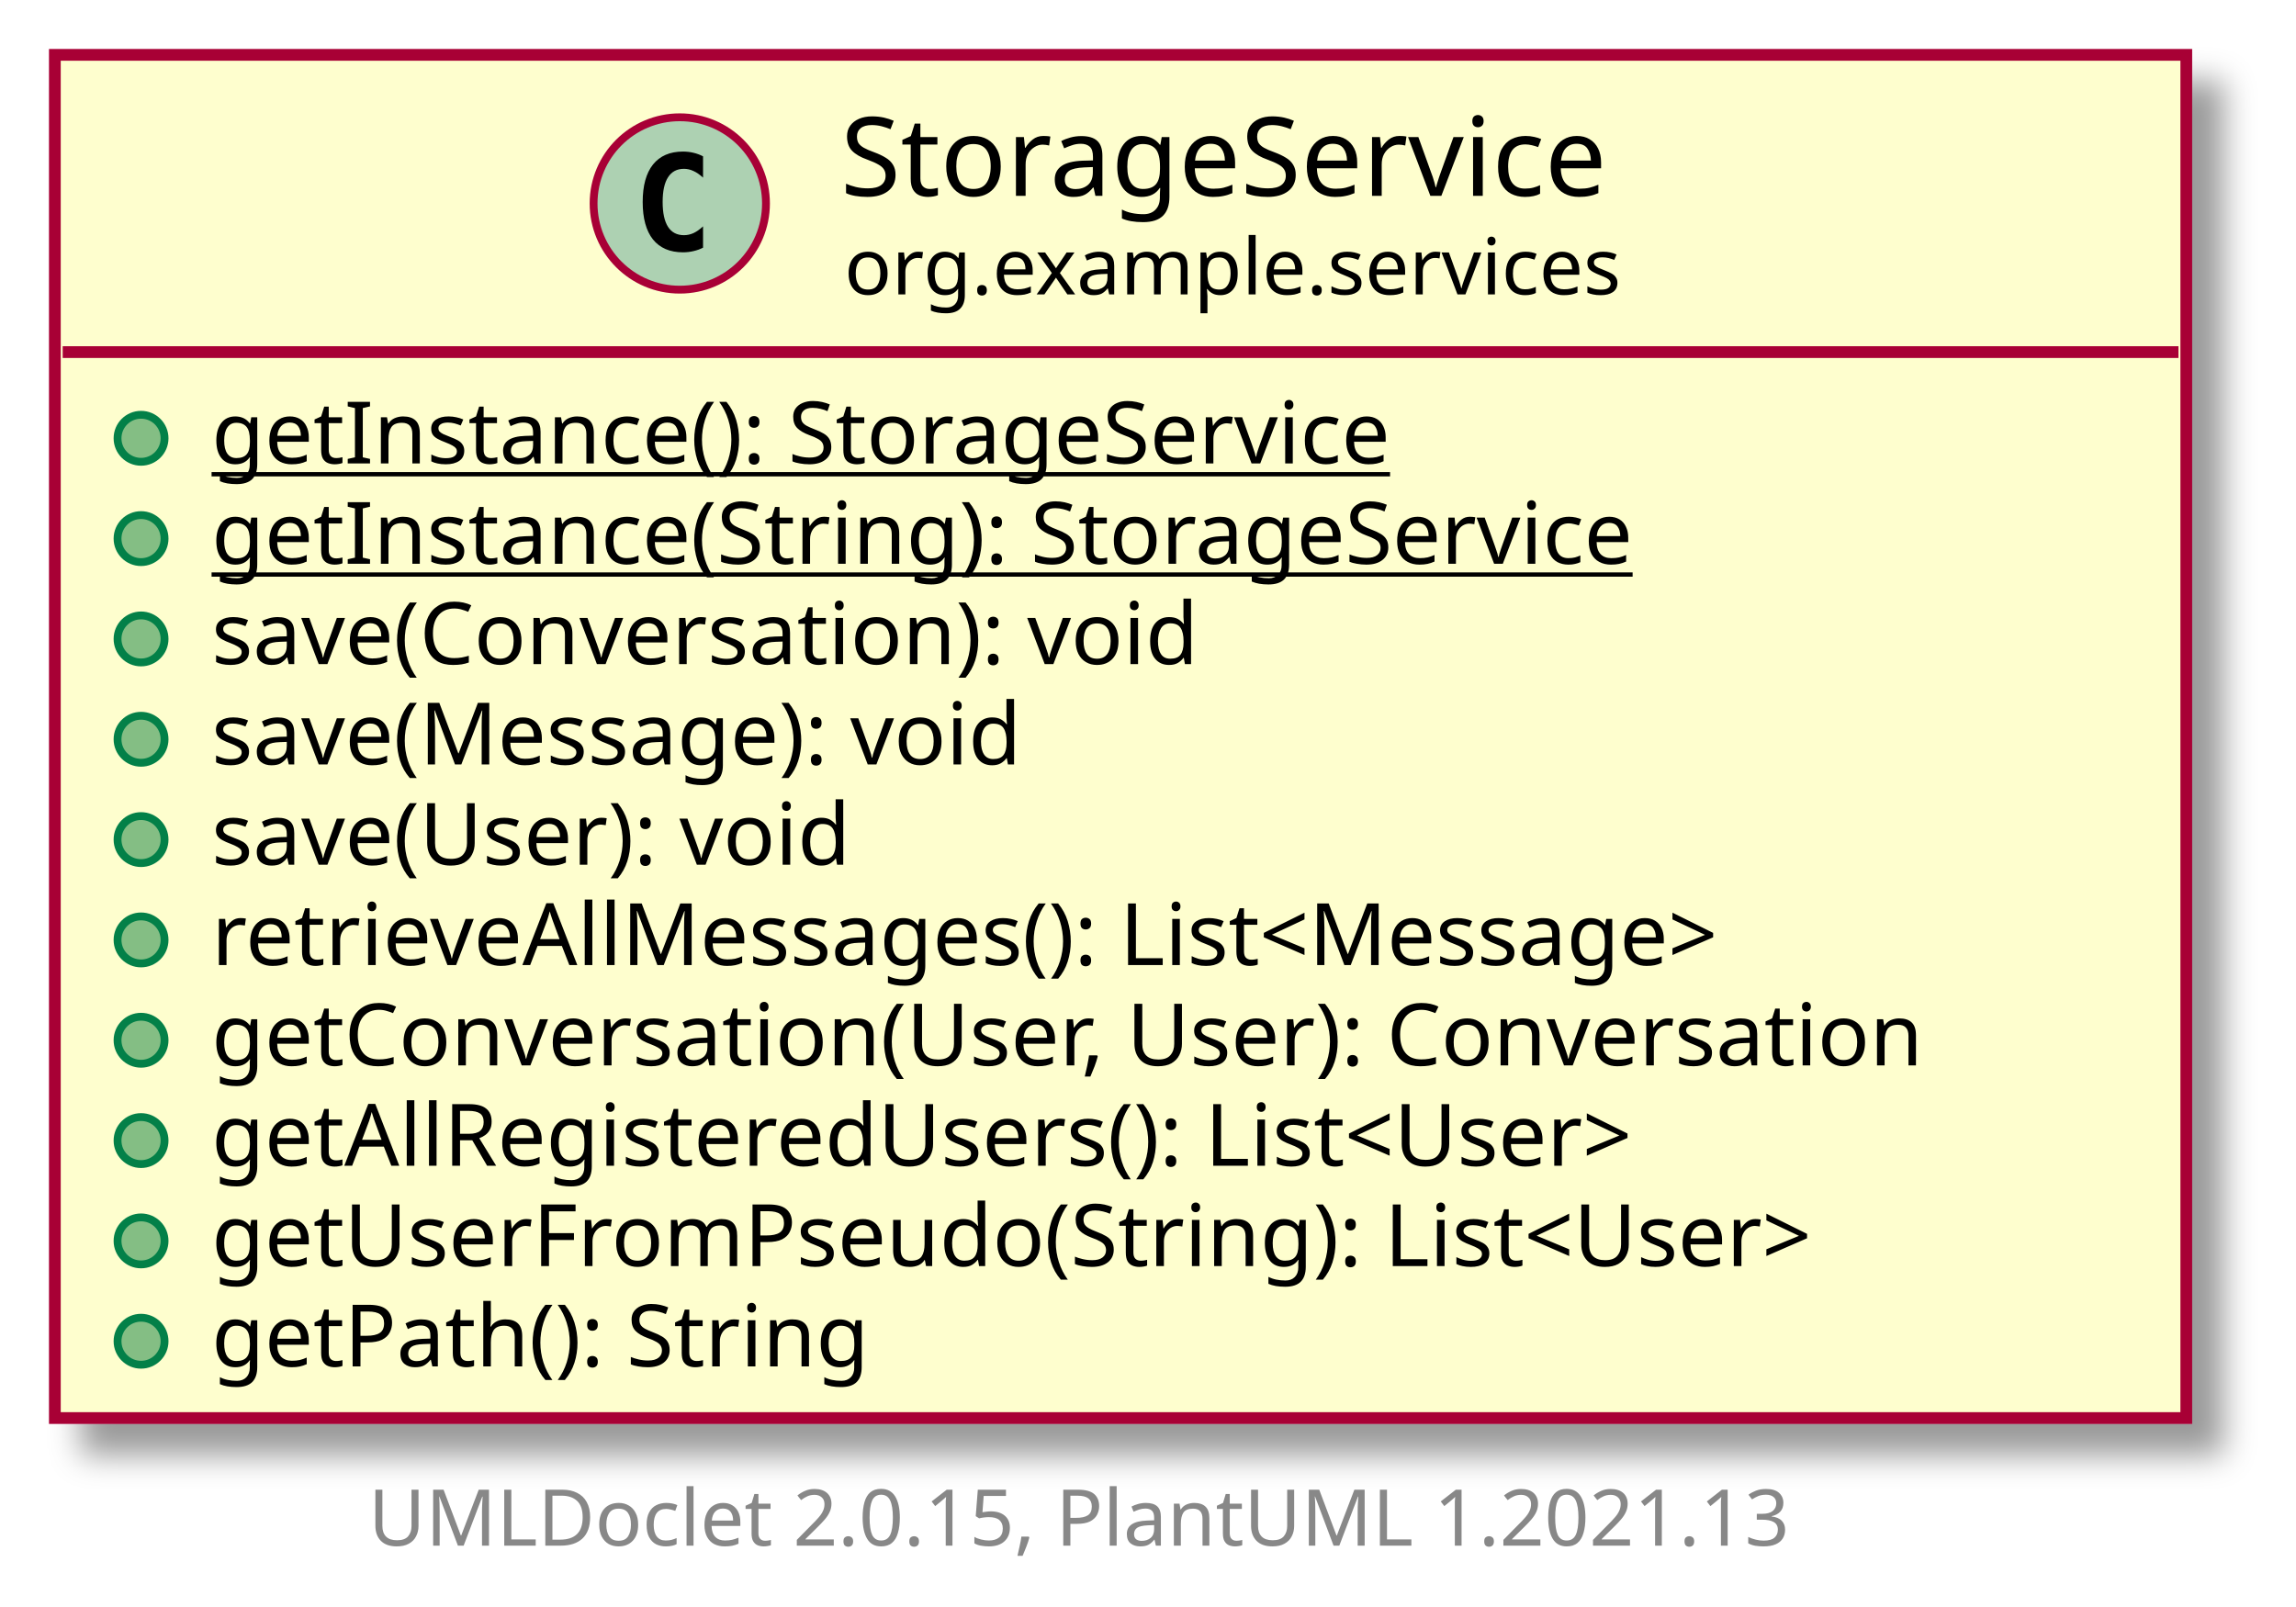
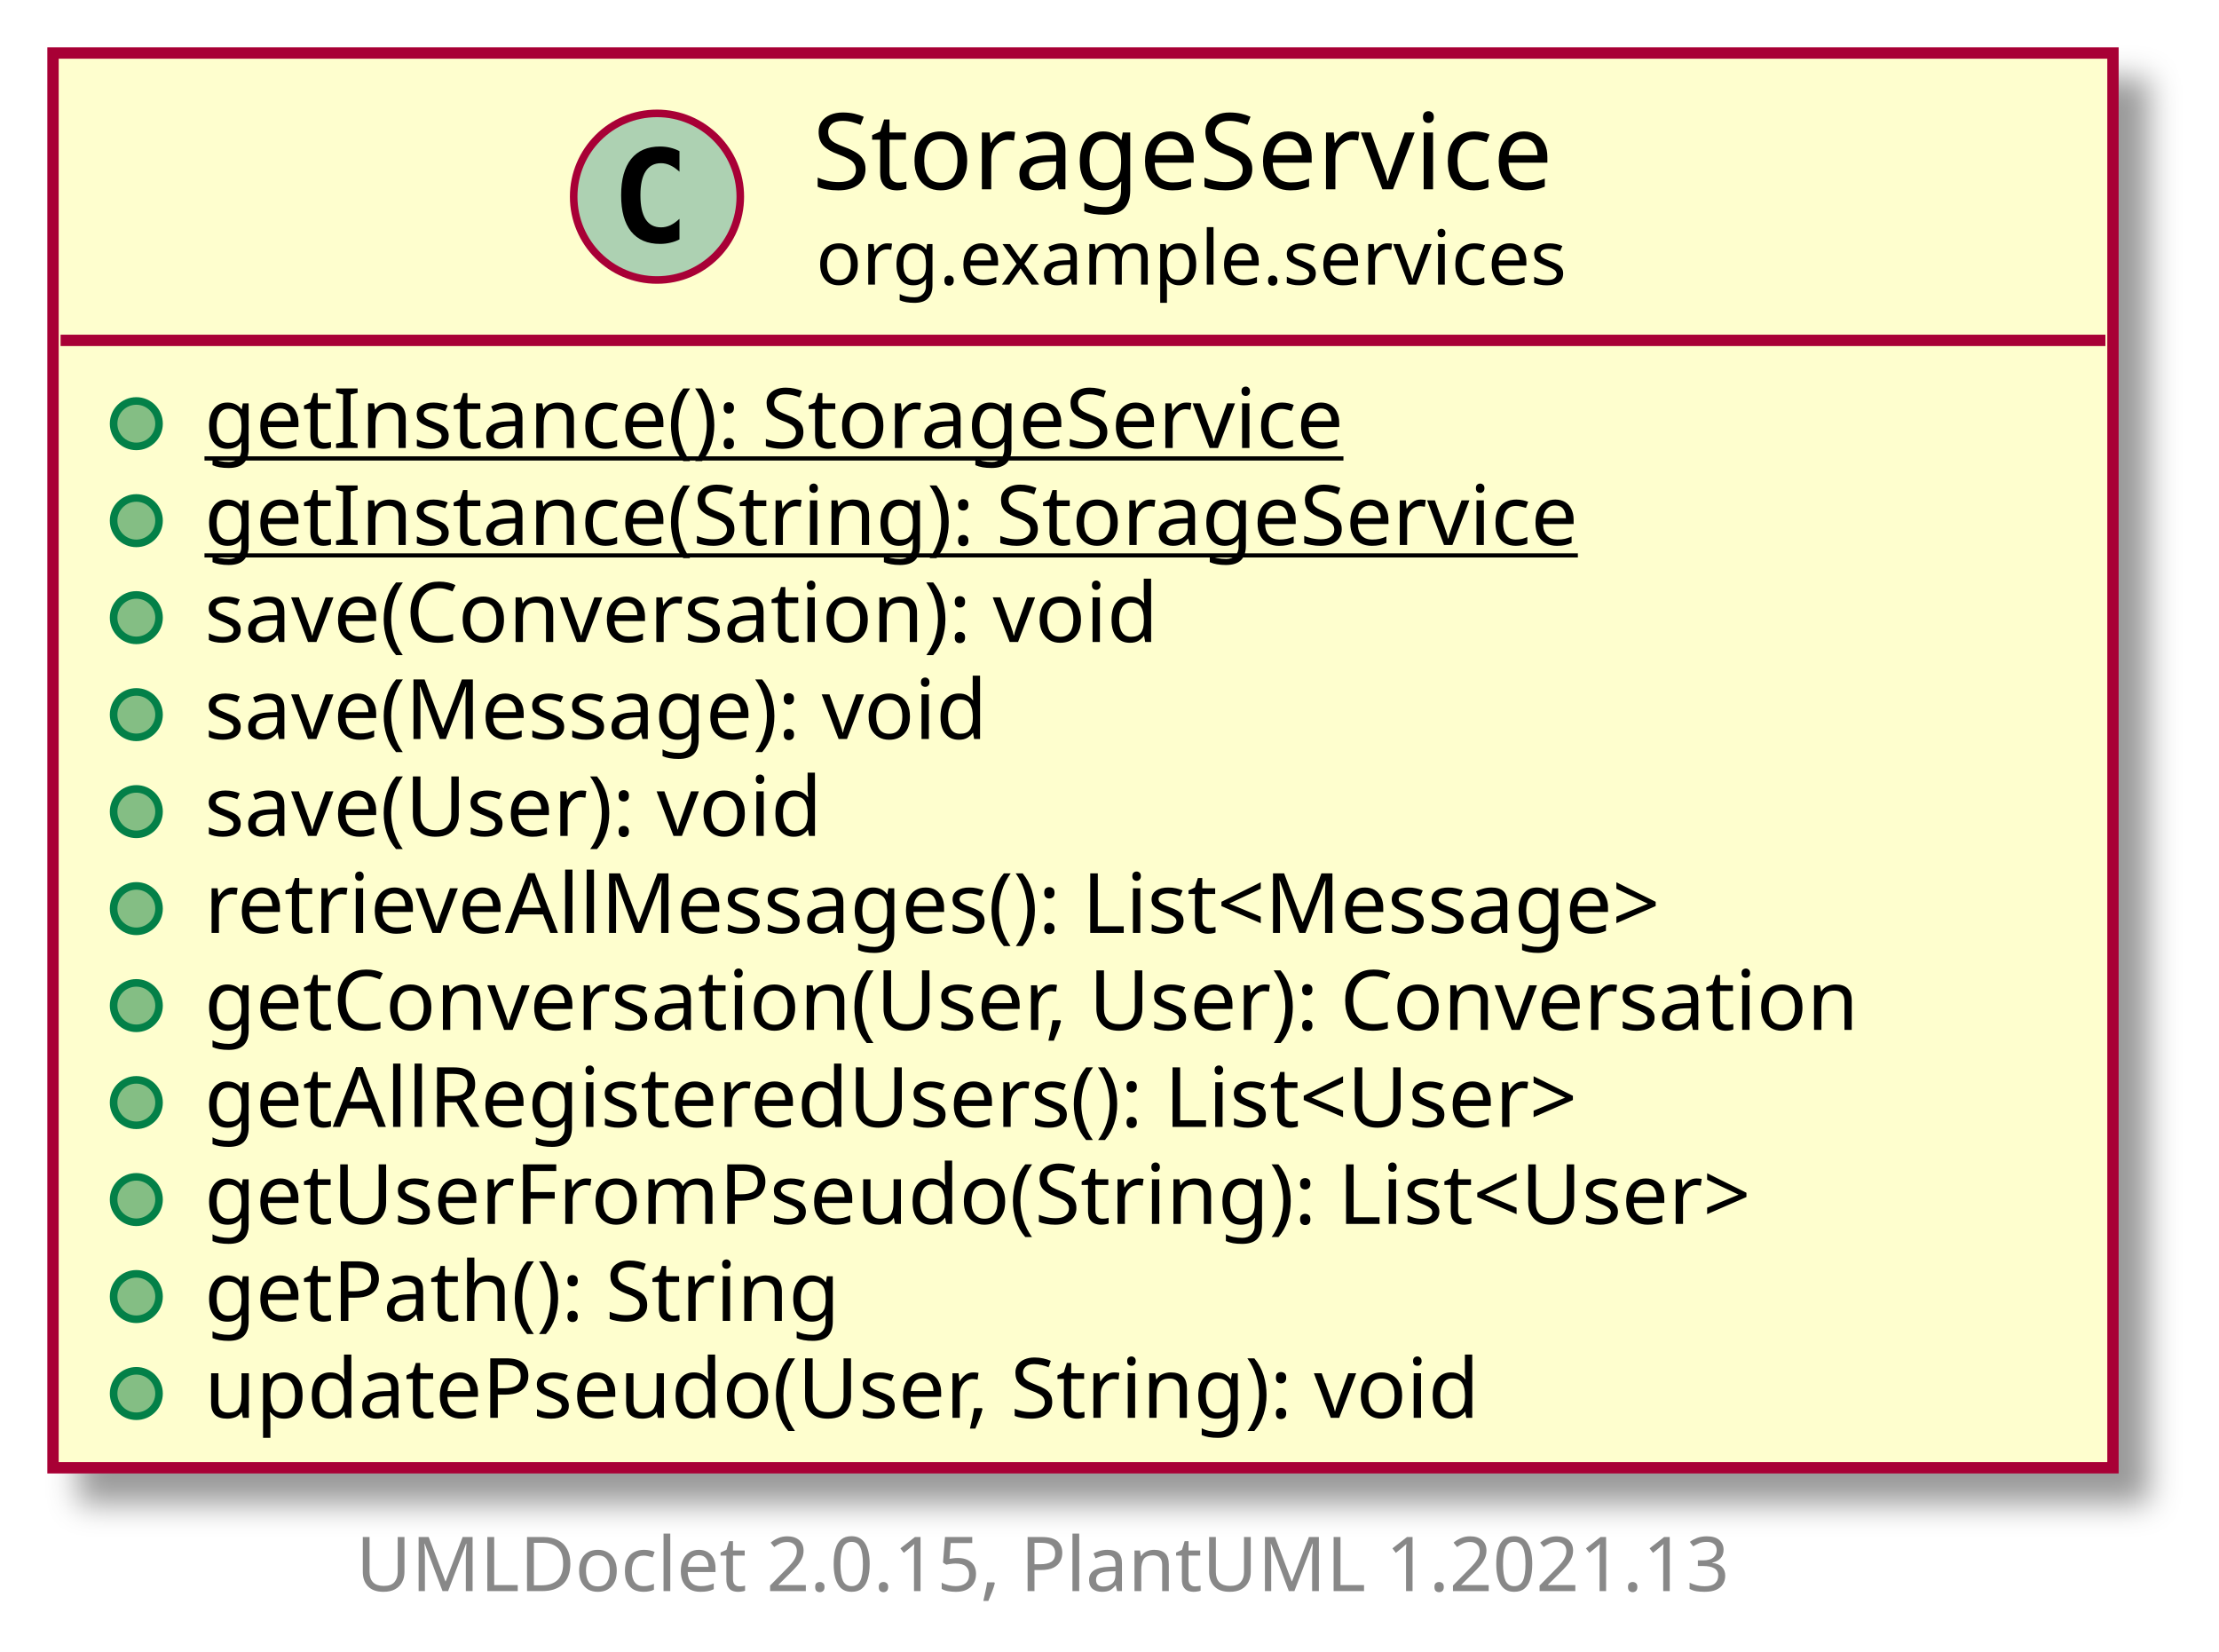
- <svg xmlns="http://www.w3.org/2000/svg" xmlns:xlink="http://www.w3.org/1999/xlink" contentScriptType="application/ecmascript" contentStyleType="text/css" height="205px" preserveAspectRatio="none" style="width:293px;height:205px;background:#FFFFFF;" version="1.1" viewBox="0 0 293 205" width="293px" zoomAndPan="magnify">
+ <svg xmlns="http://www.w3.org/2000/svg" xmlns:xlink="http://www.w3.org/1999/xlink" contentScriptType="application/ecmascript" contentStyleType="text/css" height="218px" preserveAspectRatio="none" style="width:293px;height:218px;background:#FFFFFF;" version="1.1" viewBox="0 0 293 218" width="293px" zoomAndPan="magnify">
  <defs>
-     <filter height="300%" id="f18749vrgjto3i" width="300%" x="-1" y="-1">
+     <filter height="300%" id="f18eteddi536pg" width="300%" x="-1" y="-1">
      <feGaussianBlur result="blurOut" stdDeviation="2.0" />
      <feColorMatrix in="blurOut" result="blurOut2" type="matrix" values="0 0 0 0 0 0 0 0 0 0 0 0 0 0 0 0 0 0 .4 0" />
      <feOffset dx="4.0" dy="4.0" in="blurOut2" result="blurOut3" />
      <feBlend in="SourceGraphic" in2="blurOut3" mode="normal" />
    </filter>
  </defs>
  <g>
    <a href="StorageService.html" target="_top" title="StorageService.html" xlink:actuate="onRequest" xlink:href="StorageService.html" xlink:show="new" xlink:title="StorageService.html" xlink:type="simple">
-       <rect codeLine="5" fill="#FEFECE" filter="url(#f18749vrgjto3i)" height="173.984" id="org.example.services.StorageService" style="stroke:#A80036;stroke-width:1.5;" width="272" x="7" y="7" />
+       <rect codeLine="5" fill="#FEFECE" filter="url(#f18eteddi536pg)" height="186.789" id="org.example.services.StorageService" style="stroke:#A80036;stroke-width:1.5;" width="272" x="7" y="7" />
      <ellipse cx="86.75" cy="25.969" fill="#ADD1B2" rx="11" ry="11" style="stroke:#A80036;stroke-width:1.0;" />
      <path d="M89.719,31.609 Q89.141,31.906 88.5,32.047 Q87.859,32.203 87.156,32.203 Q84.656,32.203 83.328,30.562 Q82.016,28.906 82.016,25.781 Q82.016,22.656 83.328,21 Q84.656,19.344 87.156,19.344 Q87.859,19.344 88.5,19.5 Q89.156,19.656 89.719,19.953 L89.719,22.672 Q89.094,22.094 88.5,21.828 Q87.906,21.547 87.281,21.547 Q85.938,21.547 85.25,22.625 Q84.562,23.688 84.562,25.781 Q84.562,27.875 85.25,28.953 Q85.938,30.016 87.281,30.016 Q87.906,30.016 88.5,29.75 Q89.094,29.469 89.719,28.891 L89.719,31.609 Z " fill="#000000" />
      <text fill="#000000" font-family="sans-serif" font-size="14" lengthAdjust="spacing" textLength="104" x="107.25" y="24.995">StorageService</text>
      <text fill="#000000" font-family="sans-serif" font-size="10" lengthAdjust="spacing" textLength="103" x="107.75" y="37.579">org.example.services</text>
      <line style="stroke:#A80036;stroke-width:1.5;" x1="8" x2="278" y1="44.938" y2="44.938" />
      <ellipse cx="18" cy="55.938" fill="#84BE84" rx="3" ry="3" style="stroke:#038048;stroke-width:1.0;" />
      <text fill="#000000" font-family="sans-serif" font-size="11" lengthAdjust="spacing" text-decoration="underline" textLength="169" x="27" y="59.148">getInstance(): StorageService</text>
      <ellipse cx="18" cy="68.742" fill="#84BE84" rx="3" ry="3" style="stroke:#038048;stroke-width:1.0;" />
      <text fill="#000000" font-family="sans-serif" font-size="11" lengthAdjust="spacing" text-decoration="underline" textLength="203" x="27" y="71.953">getInstance(String): StorageService</text>
      <ellipse cx="18" cy="81.547" fill="#84BE84" rx="3" ry="3" style="stroke:#038048;stroke-width:1.0;" />
      <text fill="#000000" font-family="sans-serif" font-size="11" lengthAdjust="spacing" textLength="141" x="27" y="84.757">save(Conversation): void</text>
      <ellipse cx="18" cy="94.352" fill="#84BE84" rx="3" ry="3" style="stroke:#038048;stroke-width:1.0;" />
      <text fill="#000000" font-family="sans-serif" font-size="11" lengthAdjust="spacing" textLength="117" x="27" y="97.562">save(Message): void</text>
      <ellipse cx="18" cy="107.156" fill="#84BE84" rx="3" ry="3" style="stroke:#038048;stroke-width:1.0;" />
      <text fill="#000000" font-family="sans-serif" font-size="11" lengthAdjust="spacing" textLength="93" x="27" y="110.367">save(User): void</text>
      <ellipse cx="18" cy="119.961" fill="#84BE84" rx="3" ry="3" style="stroke:#038048;stroke-width:1.0;" />
      <text fill="#000000" font-family="sans-serif" font-size="11" lengthAdjust="spacing" textLength="220" x="27" y="123.171">retrieveAllMessages(): List&lt;Message&gt;</text>
      <ellipse cx="18" cy="132.766" fill="#84BE84" rx="3" ry="3" style="stroke:#038048;stroke-width:1.0;" />
      <text fill="#000000" font-family="sans-serif" font-size="11" lengthAdjust="spacing" textLength="246" x="27" y="135.976">getConversation(User, User): Conversation</text>
      <ellipse cx="18" cy="145.57" fill="#84BE84" rx="3" ry="3" style="stroke:#038048;stroke-width:1.0;" />
      <text fill="#000000" font-family="sans-serif" font-size="11" lengthAdjust="spacing" textLength="207" x="27" y="148.781">getAllRegisteredUsers(): List&lt;User&gt;</text>
      <ellipse cx="18" cy="158.375" fill="#84BE84" rx="3" ry="3" style="stroke:#038048;stroke-width:1.0;" />
      <text fill="#000000" font-family="sans-serif" font-size="11" lengthAdjust="spacing" textLength="231" x="27" y="161.585">getUserFromPseudo(String): List&lt;User&gt;</text>
      <ellipse cx="18" cy="171.18" fill="#84BE84" rx="3" ry="3" style="stroke:#038048;stroke-width:1.0;" />
      <text fill="#000000" font-family="sans-serif" font-size="11" lengthAdjust="spacing" textLength="93" x="27" y="174.39">getPath(): String</text>
+       <ellipse cx="18" cy="183.984" fill="#84BE84" rx="3" ry="3" style="stroke:#038048;stroke-width:1.0;" />
+       <text fill="#000000" font-family="sans-serif" font-size="11" lengthAdjust="spacing" textLength="189" x="27" y="187.195">updatePseudo(User, String): void</text>
    </a>
-     <text fill="#888888" font-family="sans-serif" font-size="10" lengthAdjust="spacing" textLength="192" x="47" y="197.267">UMLDoclet 2.0.15, PlantUML 1.2021.13</text>
+     <text fill="#888888" font-family="sans-serif" font-size="10" lengthAdjust="spacing" textLength="192" x="47" y="210.071">UMLDoclet 2.0.15, PlantUML 1.2021.13</text>
  </g>
</svg>
